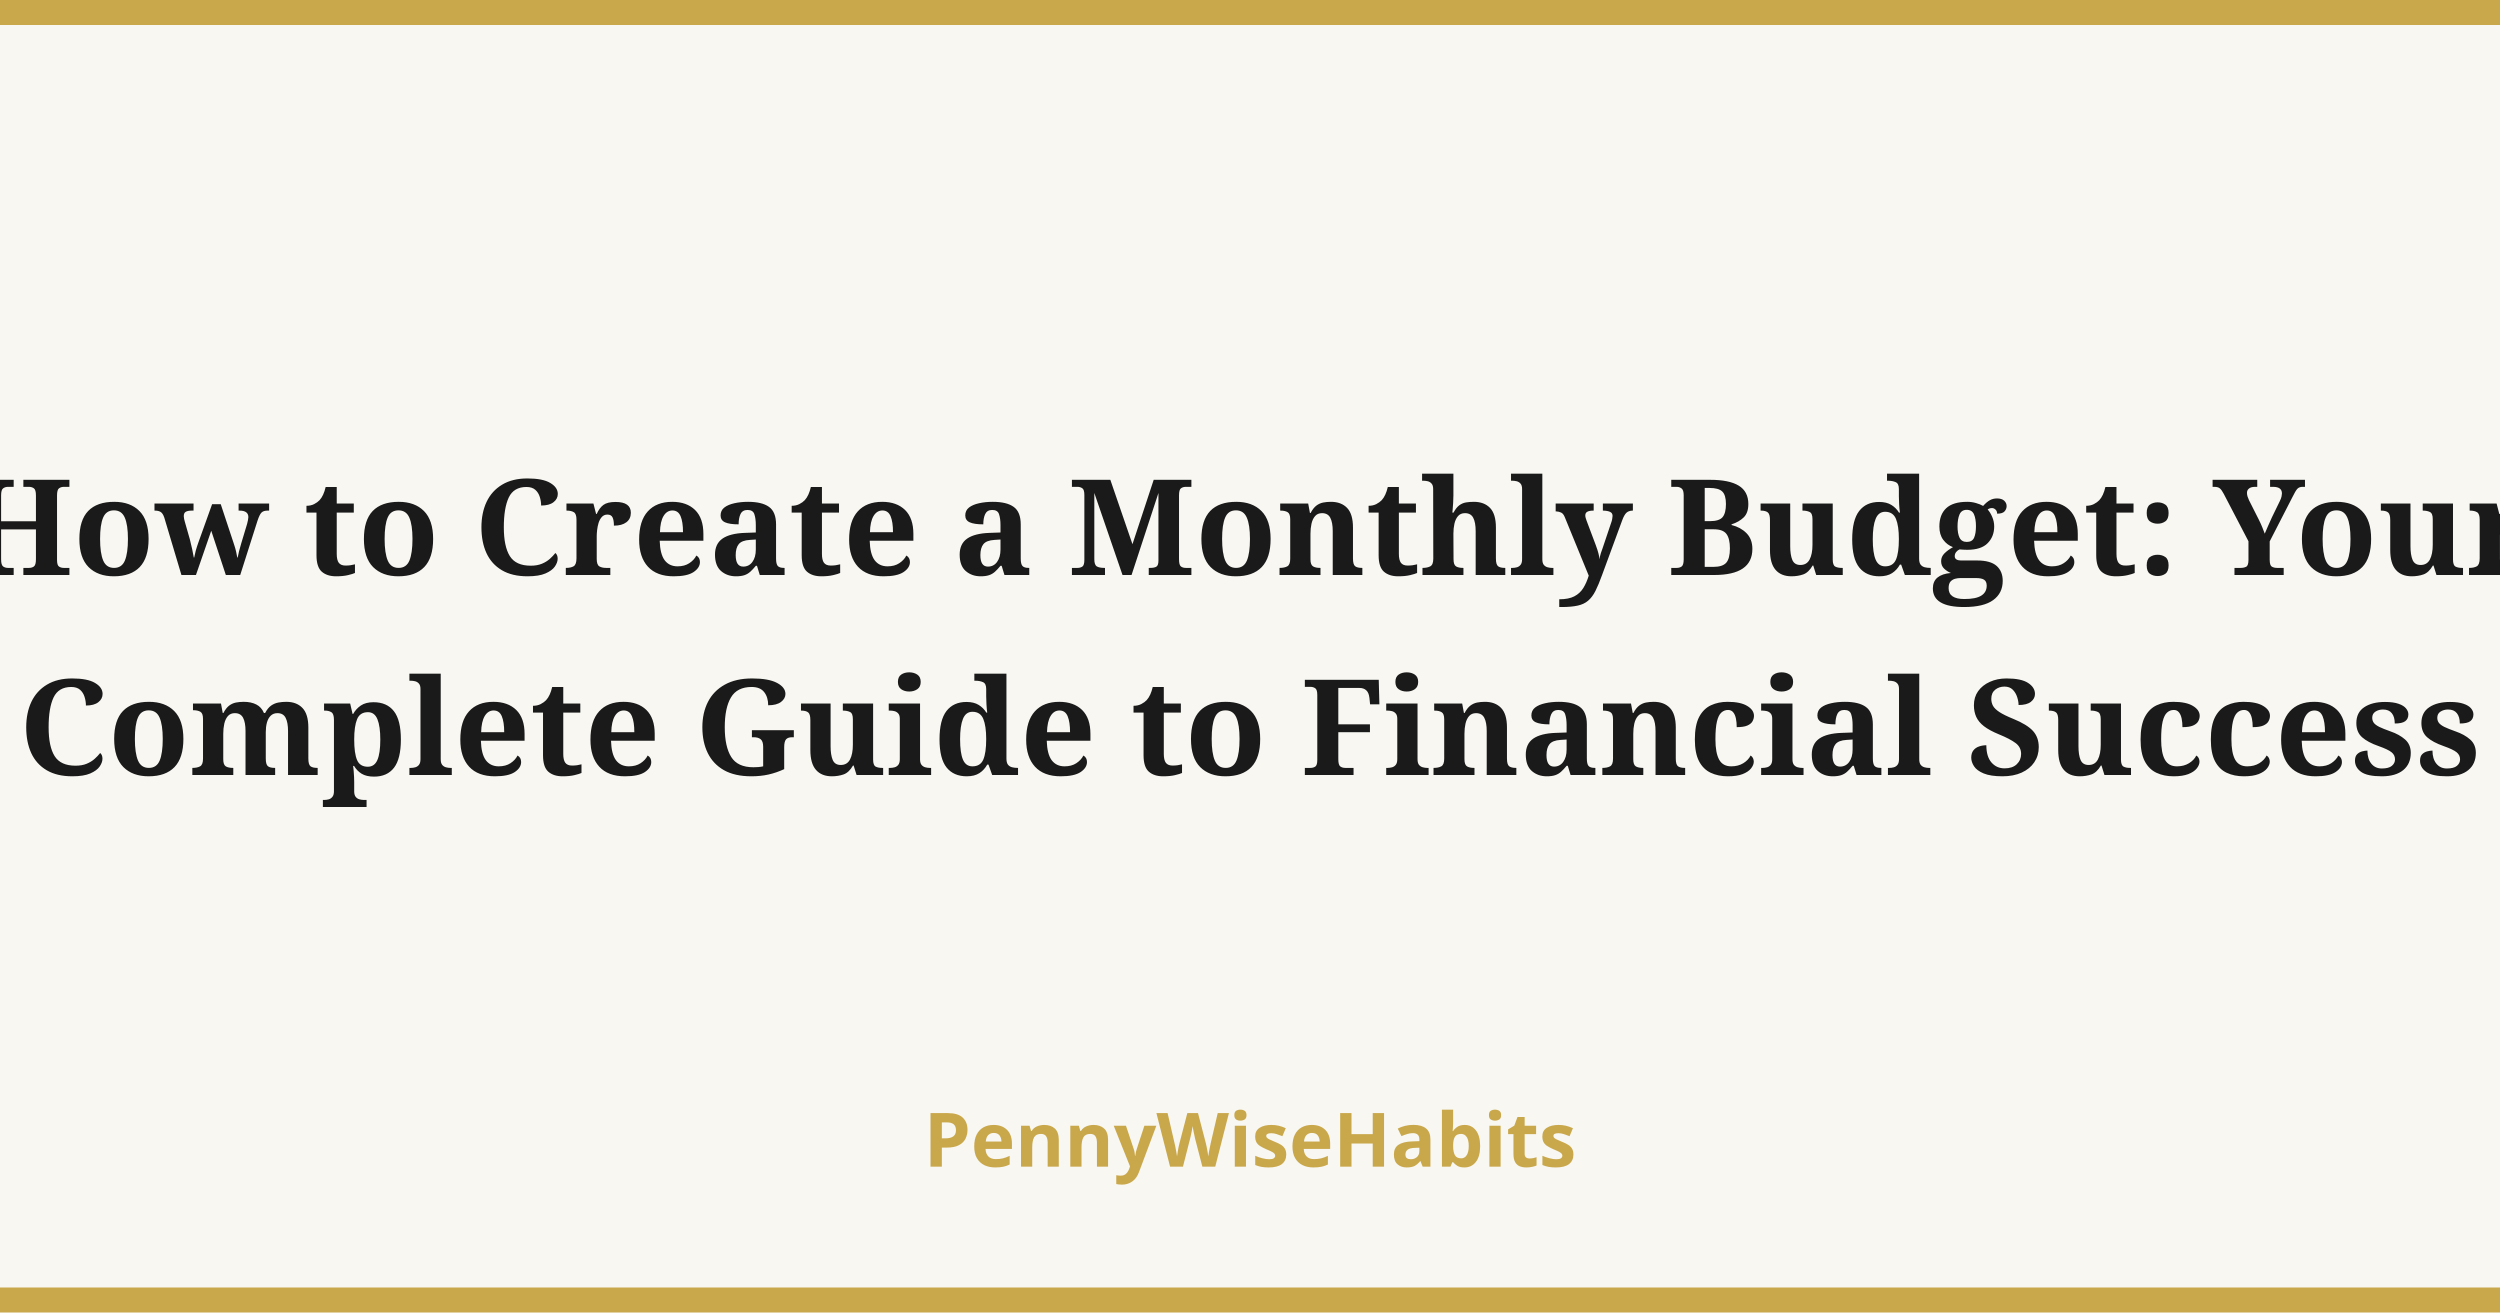
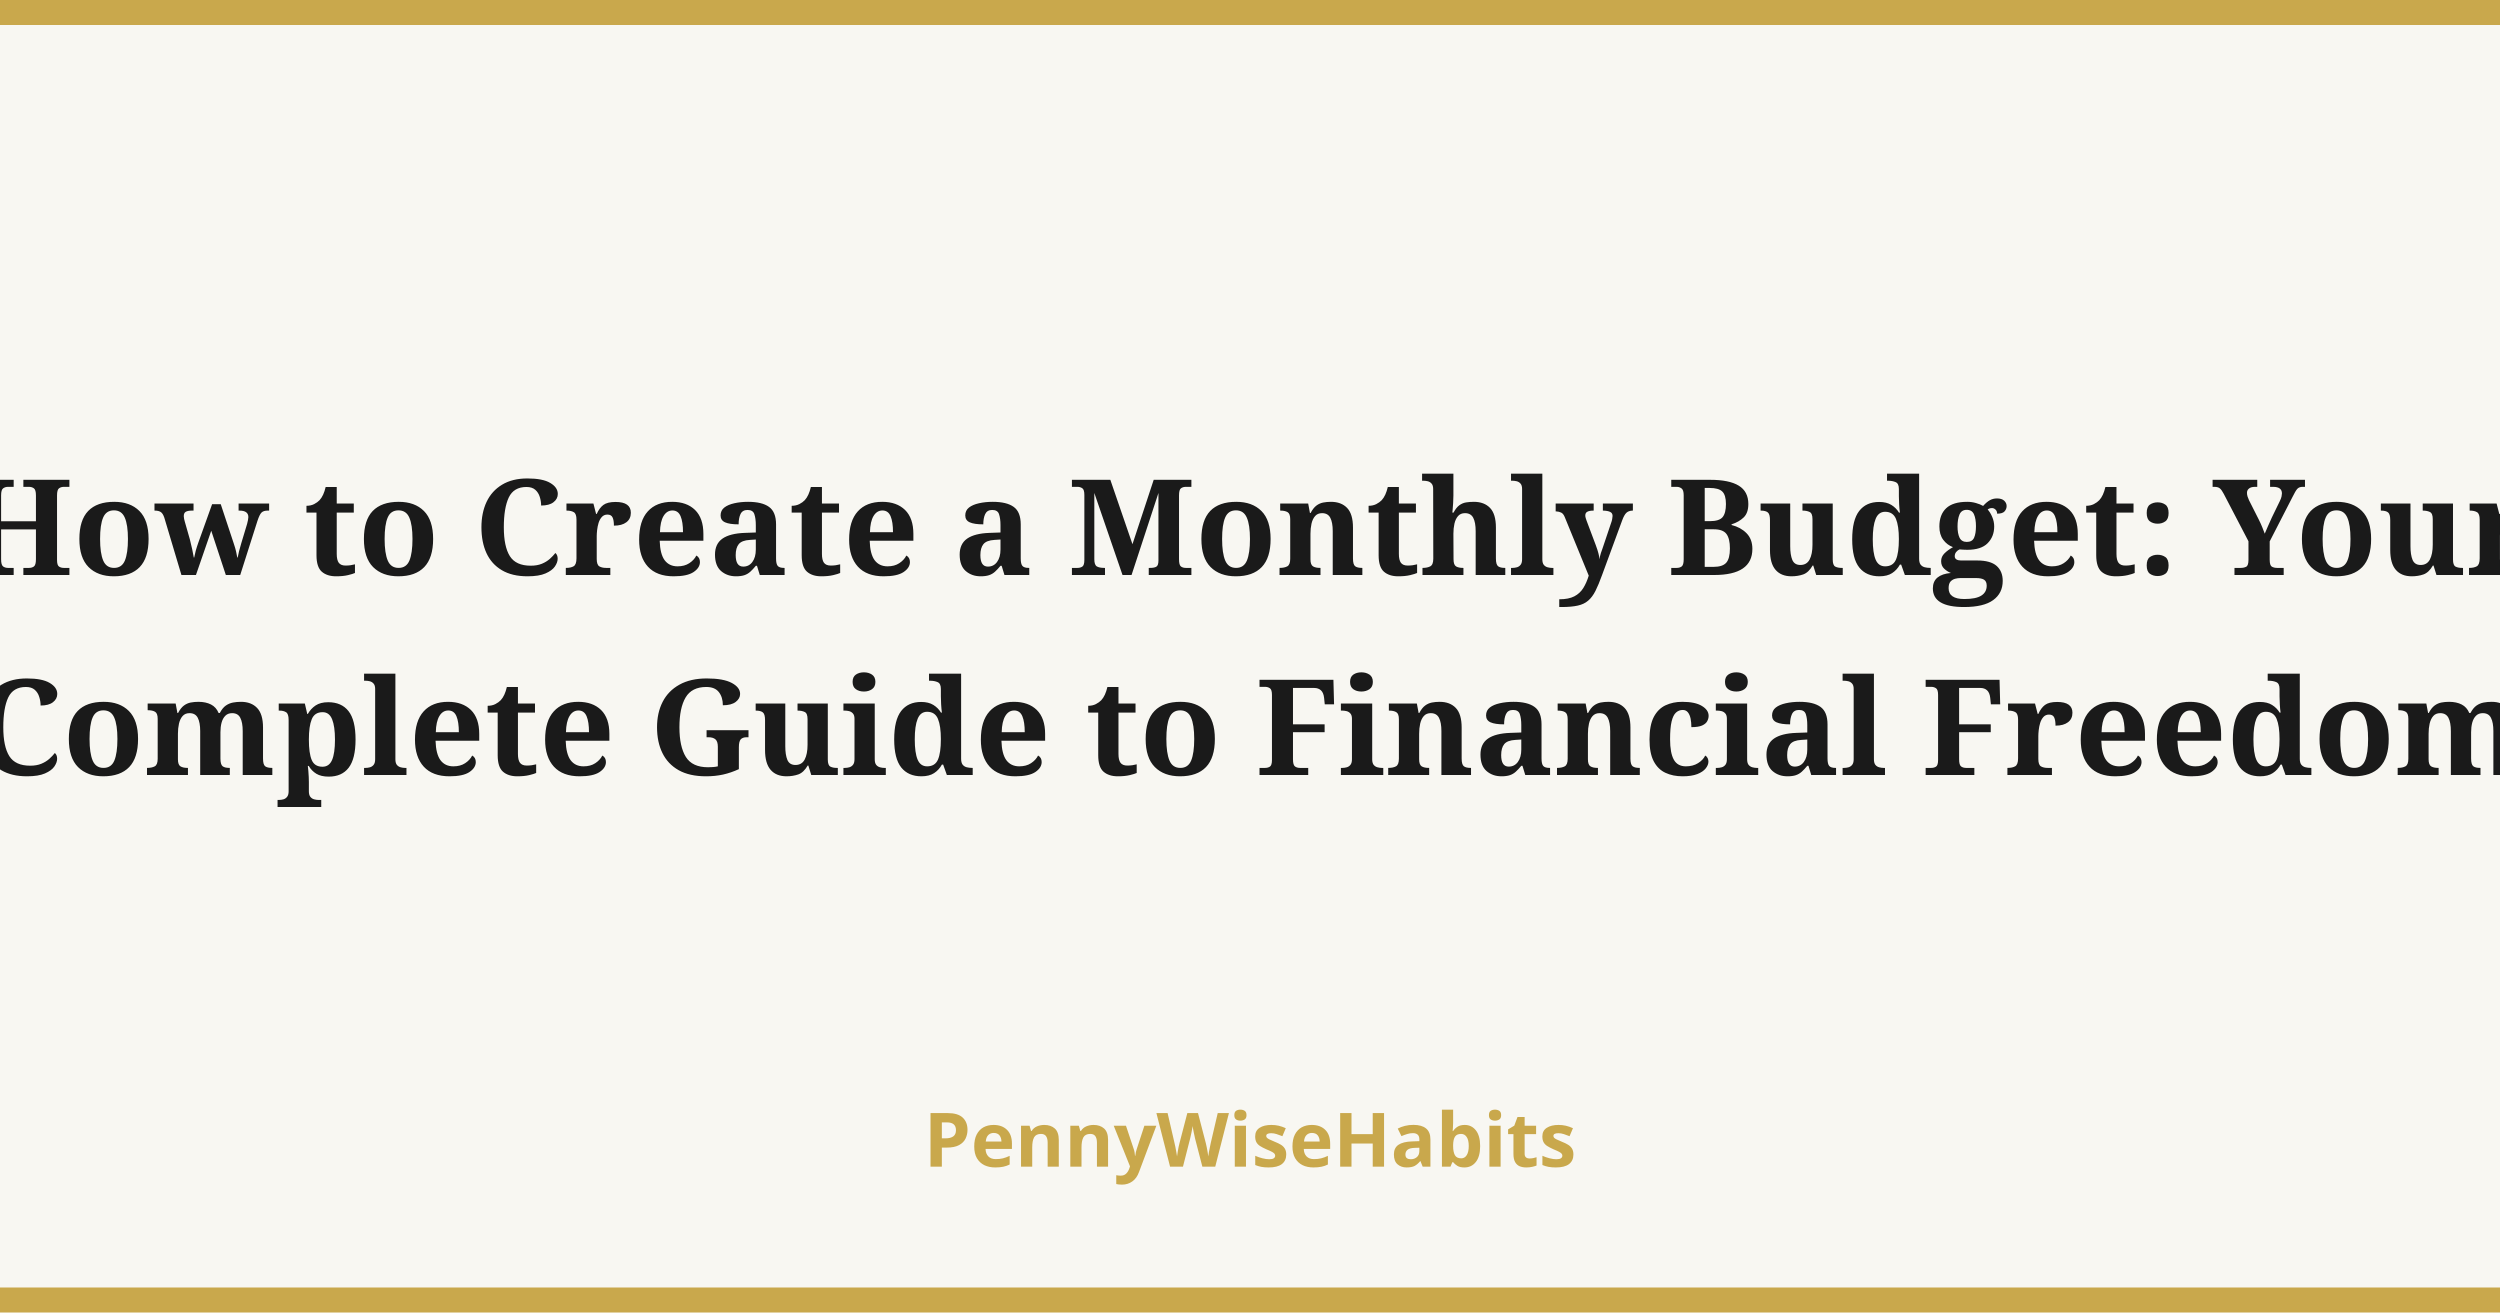
<svg xmlns="http://www.w3.org/2000/svg" width="600" height="315" viewBox="0 0 600 315">
  <rect width="600" height="315" fill="#f8f7f2" />
  <rect width="600" height="6" fill="#c9a84c" />
  <rect y="309" width="600" height="6" fill="#c9a84c" />
  <text x="300" y="138" font-family="Georgia,serif" font-size="32" font-weight="bold" fill="#1a1a1a" text-anchor="middle">How to Create a Monthly Budget: Your</text>
-   <text x="300" y="186" font-family="Georgia,serif" font-size="32" font-weight="bold" fill="#1a1a1a" text-anchor="middle">Complete Guide to Financial Success</text>
+   <text x="300" y="186" font-family="Georgia,serif" font-size="32" font-weight="bold" fill="#1a1a1a" text-anchor="middle">Complete Guide to Financial Freedom</text>
  <text x="300" y="280" font-family="sans-serif" font-size="18" fill="#c9a84c" text-anchor="middle" font-weight="600">PennyWiseHabits</text>
</svg>
